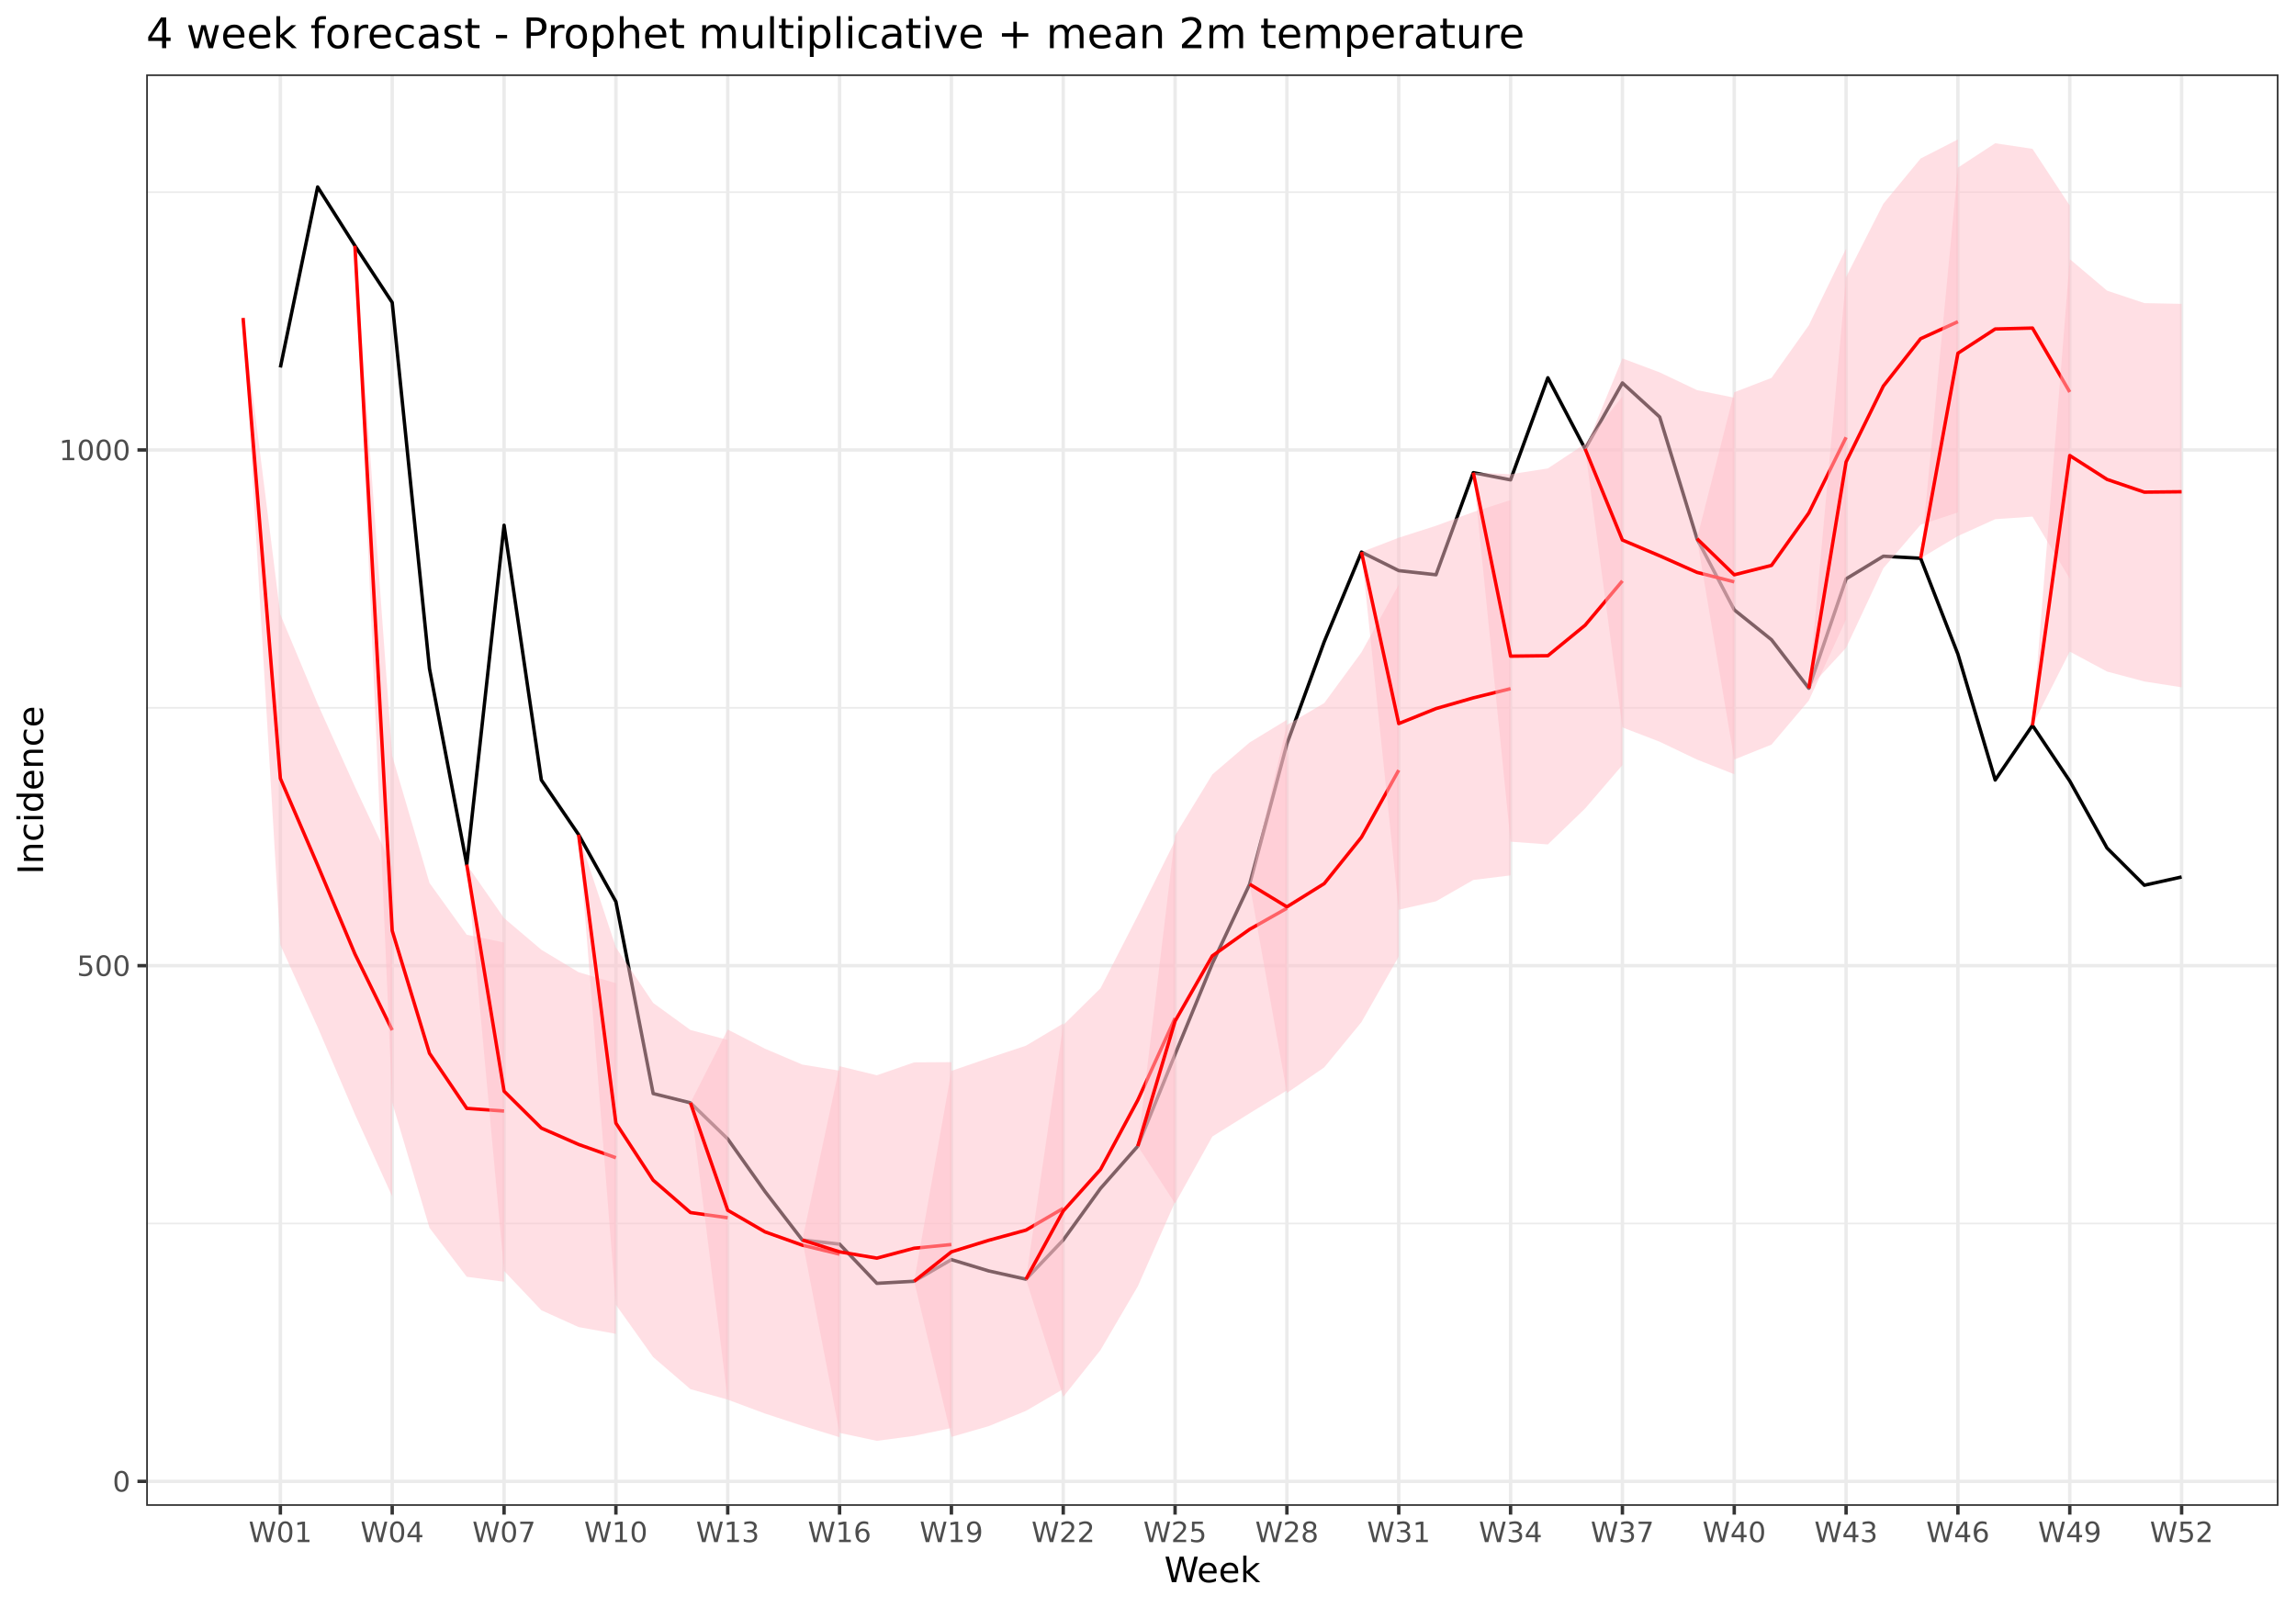
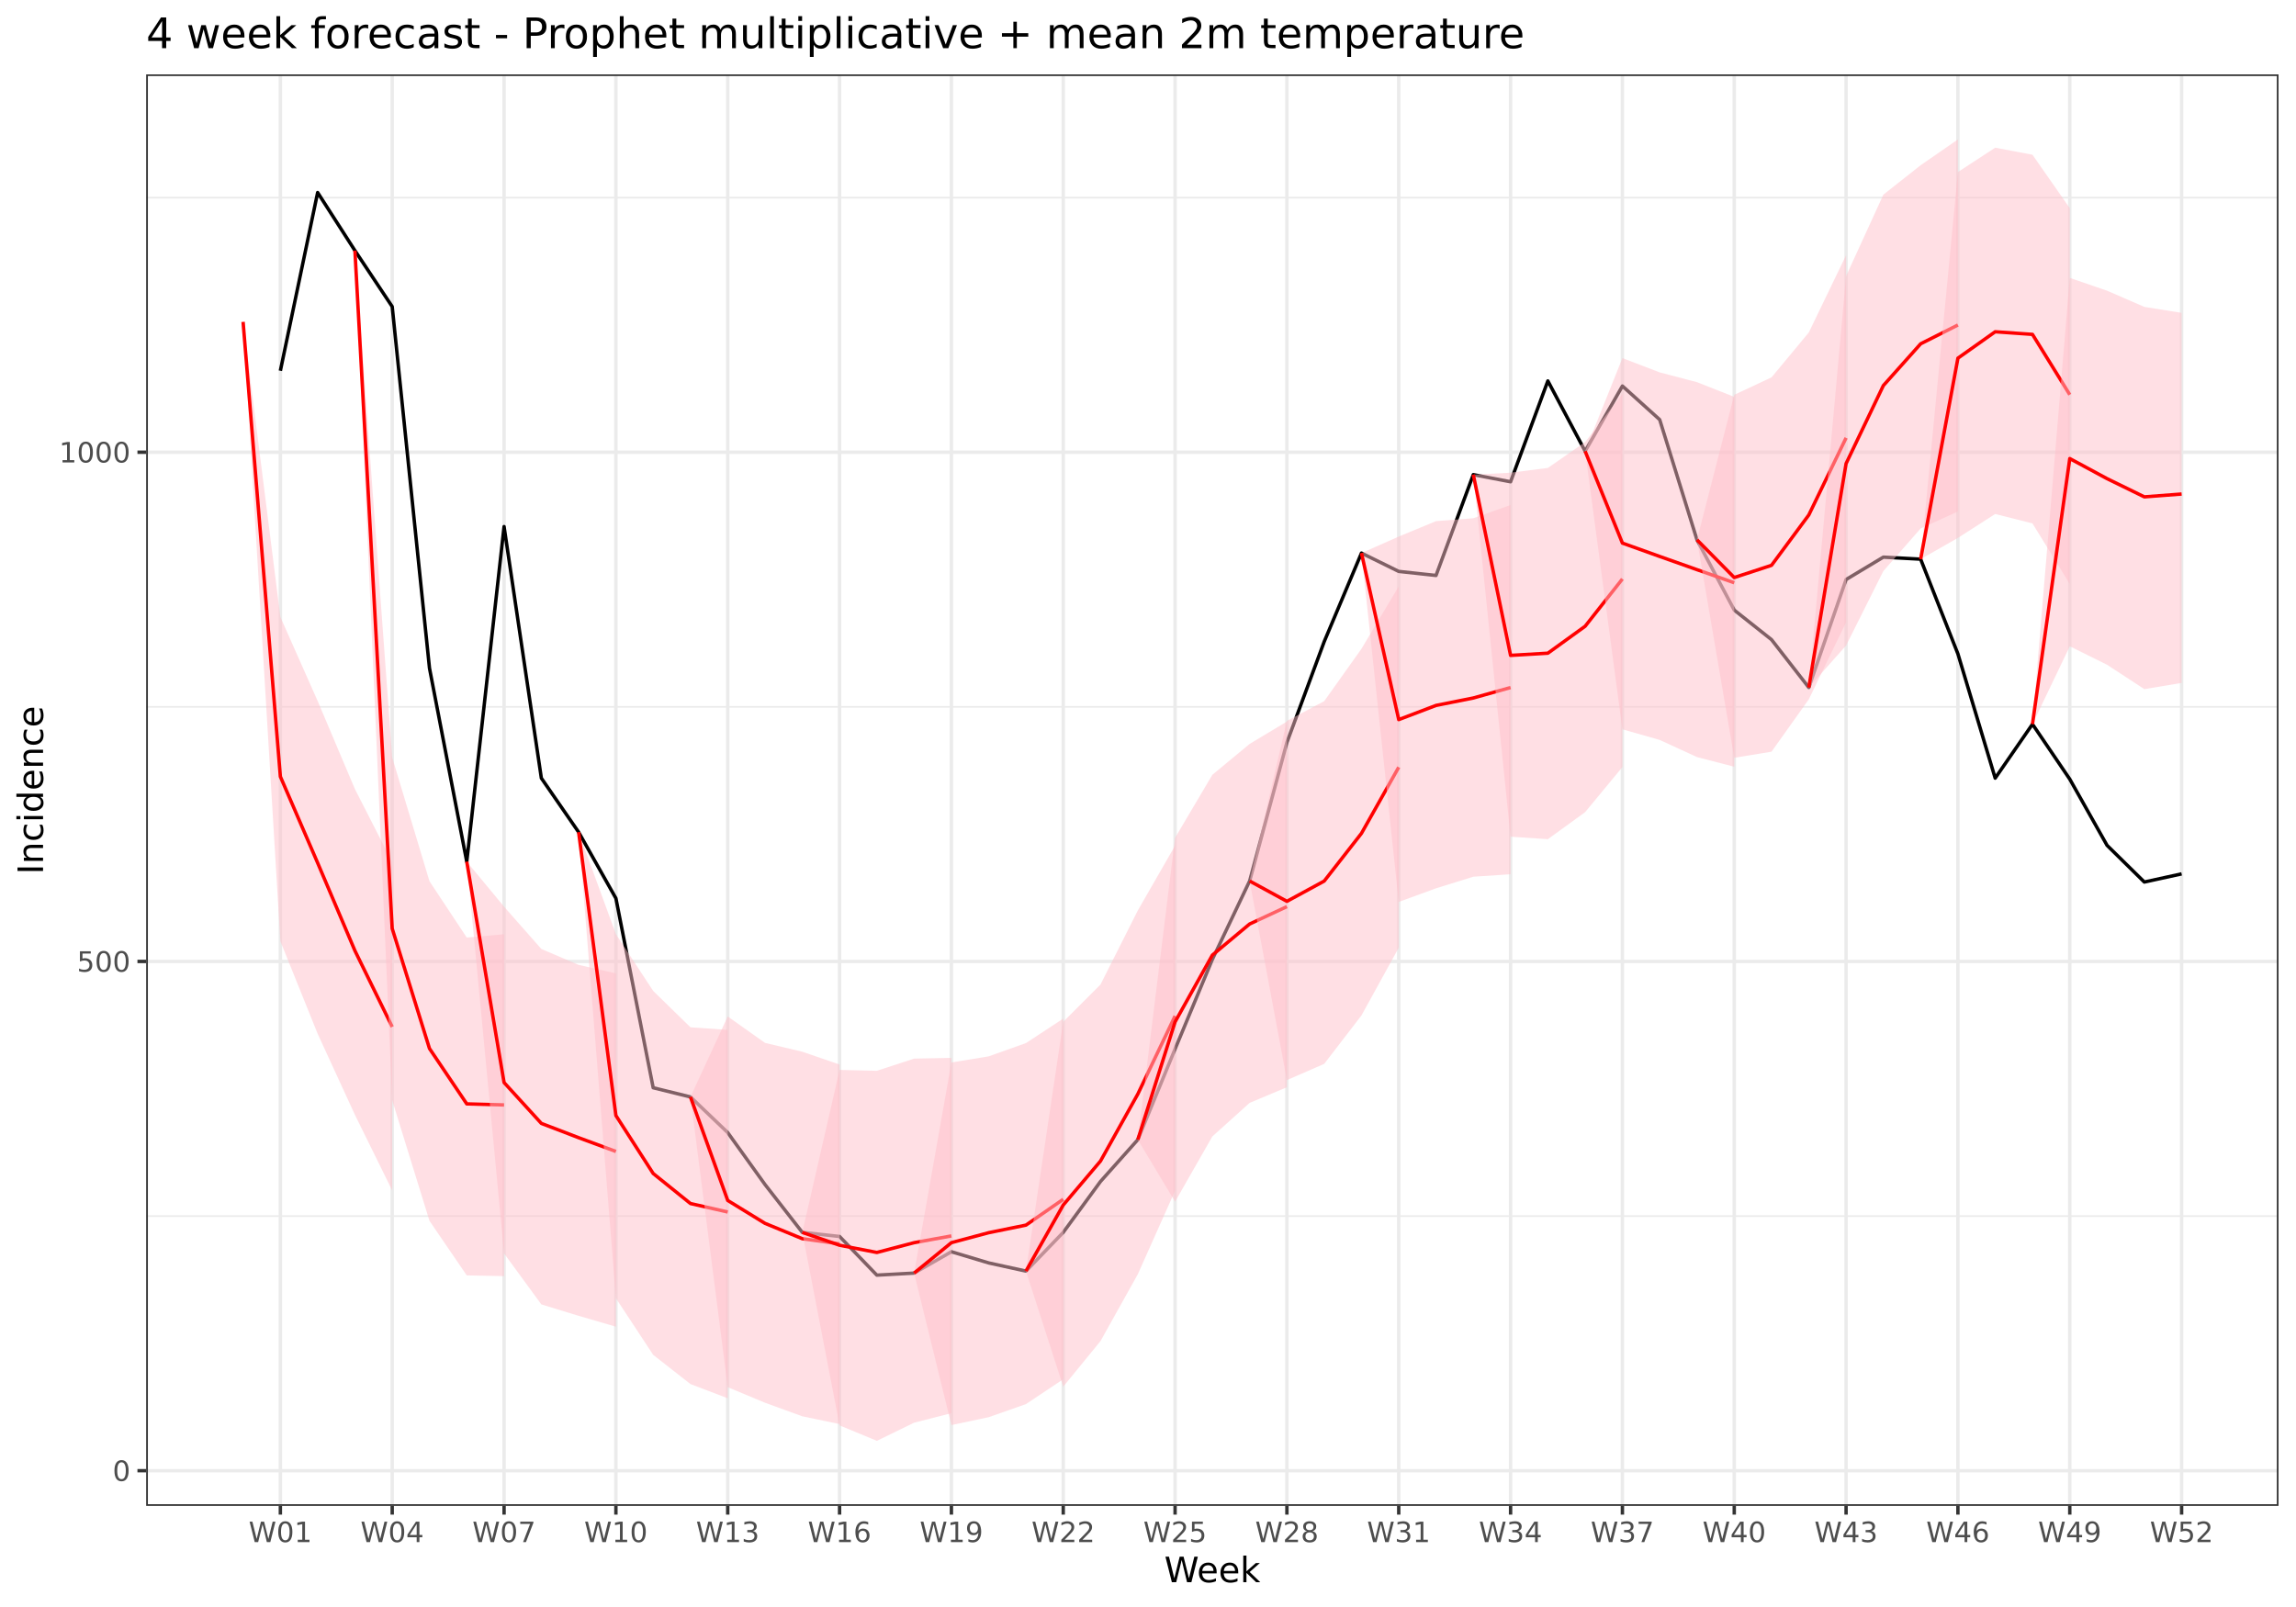
<svg xmlns="http://www.w3.org/2000/svg" class="svglite" width="720.00pt" height="504.00pt" viewBox="0 0 720.00 504.00">
  <defs>
    <style type="text/css">
    .svglite line, .svglite polyline, .svglite polygon, .svglite path, .svglite rect, .svglite circle {
      fill: none;
      stroke: #000000;
      stroke-linecap: round;
      stroke-linejoin: round;
      stroke-miterlimit: 10.00;
    }
    .svglite text {
      white-space: pre;
    }
  </style>
  </defs>
  <rect width="100%" height="100%" style="stroke: none; fill: #FFFFFF;" />
  <defs>
    <clipPath id="cpMC4wMHw3MjAuMDB8MC4wMHw1MDQuMDA=">
      <rect x="0.00" y="0.00" width="720.00" height="504.00" />
    </clipPath>
  </defs>
  <g clip-path="url(#cpMC4wMHw3MjAuMDB8MC4wMHw1MDQuMDA=)">
    <rect x="0.00" y="-0" width="720.00" height="504.00" style="stroke-width: 1.07; stroke: #FFFFFF; fill: #FFFFFF;" />
  </g>
  <defs>
    <clipPath id="cpNDUuODR8NzE0LjUyfDIzLjMyfDQ3Mi4yOQ==">
      <rect x="45.84" y="23.32" width="668.68" height="448.97" />
    </clipPath>
  </defs>
  <g clip-path="url(#cpNDUuODR8NzE0LjUyfDIzLjMyfDQ3Mi4yOQ==)">
    <rect x="45.84" y="23.32" width="668.68" height="448.97" style="stroke-width: 1.07; stroke: none; fill: #FFFFFF;" />
-     <polyline points="45.84,383.72 714.52,383.72 " style="stroke-width: 0.53; stroke: #EBEBEB; stroke-linecap: butt;" />
-     <polyline points="45.84,221.99 714.52,221.99 " style="stroke-width: 0.53; stroke: #EBEBEB; stroke-linecap: butt;" />
-     <polyline points="45.84,60.26 714.52,60.26 " style="stroke-width: 0.53; stroke: #EBEBEB; stroke-linecap: butt;" />
-     <polyline points="45.84,464.59 714.52,464.59 " style="stroke-width: 1.07; stroke: #EBEBEB; stroke-linecap: butt;" />
-     <polyline points="45.84,302.86 714.52,302.86 " style="stroke-width: 1.07; stroke: #EBEBEB; stroke-linecap: butt;" />
-     <polyline points="45.84,141.12 714.52,141.12 " style="stroke-width: 1.07; stroke: #EBEBEB; stroke-linecap: butt;" />
+     <polyline points="45.84,381.40 714.52,381.40 " style="stroke-width: 0.53; stroke: #EBEBEB; stroke-linecap: butt;" />
+     <polyline points="45.84,221.69 714.52,221.69 " style="stroke-width: 0.53; stroke: #EBEBEB; stroke-linecap: butt;" />
+     <polyline points="45.84,61.98 714.52,61.98 " style="stroke-width: 0.53; stroke: #EBEBEB; stroke-linecap: butt;" />
+     <polyline points="45.84,461.25 714.52,461.25 " style="stroke-width: 1.07; stroke: #EBEBEB; stroke-linecap: butt;" />
+     <polyline points="45.84,301.54 714.52,301.54 " style="stroke-width: 1.07; stroke: #EBEBEB; stroke-linecap: butt;" />
+     <polyline points="45.84,141.83 714.52,141.83 " style="stroke-width: 1.07; stroke: #EBEBEB; stroke-linecap: butt;" />
    <polyline points="87.92,472.29 87.92,23.32 " style="stroke-width: 1.07; stroke: #EBEBEB; stroke-linecap: butt;" />
    <polyline points="122.99,472.29 122.99,23.32 " style="stroke-width: 1.07; stroke: #EBEBEB; stroke-linecap: butt;" />
    <polyline points="158.07,472.29 158.07,23.32 " style="stroke-width: 1.07; stroke: #EBEBEB; stroke-linecap: butt;" />
    <polyline points="193.14,472.29 193.14,23.32 " style="stroke-width: 1.07; stroke: #EBEBEB; stroke-linecap: butt;" />
    <polyline points="228.21,472.29 228.21,23.32 " style="stroke-width: 1.07; stroke: #EBEBEB; stroke-linecap: butt;" />
    <polyline points="263.28,472.29 263.28,23.32 " style="stroke-width: 1.07; stroke: #EBEBEB; stroke-linecap: butt;" />
    <polyline points="298.35,472.29 298.35,23.32 " style="stroke-width: 1.07; stroke: #EBEBEB; stroke-linecap: butt;" />
    <polyline points="333.42,472.29 333.42,23.32 " style="stroke-width: 1.07; stroke: #EBEBEB; stroke-linecap: butt;" />
    <polyline points="368.49,472.29 368.49,23.32 " style="stroke-width: 1.07; stroke: #EBEBEB; stroke-linecap: butt;" />
    <polyline points="403.56,472.29 403.56,23.32 " style="stroke-width: 1.07; stroke: #EBEBEB; stroke-linecap: butt;" />
    <polyline points="438.63,472.29 438.63,23.32 " style="stroke-width: 1.07; stroke: #EBEBEB; stroke-linecap: butt;" />
    <polyline points="473.70,472.29 473.70,23.32 " style="stroke-width: 1.07; stroke: #EBEBEB; stroke-linecap: butt;" />
    <polyline points="508.77,472.29 508.77,23.32 " style="stroke-width: 1.07; stroke: #EBEBEB; stroke-linecap: butt;" />
    <polyline points="543.84,472.29 543.84,23.32 " style="stroke-width: 1.07; stroke: #EBEBEB; stroke-linecap: butt;" />
    <polyline points="578.91,472.29 578.91,23.32 " style="stroke-width: 1.07; stroke: #EBEBEB; stroke-linecap: butt;" />
    <polyline points="613.98,472.29 613.98,23.32 " style="stroke-width: 1.07; stroke: #EBEBEB; stroke-linecap: butt;" />
    <polyline points="649.06,472.29 649.06,23.32 " style="stroke-width: 1.07; stroke: #EBEBEB; stroke-linecap: butt;" />
    <polyline points="684.13,472.29 684.13,23.32 " style="stroke-width: 1.07; stroke: #EBEBEB; stroke-linecap: butt;" />
-     <polyline points="87.92,115.25 99.61,58.64 111.30,77.08 122.99,94.87 134.68,209.70 146.37,271.16 158.07,164.74 169.76,244.63 181.45,261.78 193.14,282.80 204.83,342.97 216.52,345.88 228.21,357.20 239.90,373.70 251.59,388.90 263.28,390.19 274.97,402.49 286.66,401.84 298.35,395.05 310.04,398.60 321.73,401.19 333.42,388.90 345.11,372.73 356.80,359.46 368.49,330.68 380.18,302.21 391.87,277.30 403.56,233.31 415.25,201.29 426.94,173.15 438.63,178.97 450.32,180.26 462.01,148.24 473.70,150.50 485.39,118.48 497.08,140.80 508.77,120.10 520.46,130.77 532.15,168.94 543.84,191.26 555.53,200.64 567.22,215.85 578.91,181.56 590.60,174.44 602.29,175.09 613.98,205.17 625.67,244.63 637.36,227.49 649.06,244.96 660.75,265.98 672.44,277.63 684.13,275.04 " style="stroke-width: 1.07; stroke-linecap: butt;" />
-     <polygon points="76.23,99.72 87.92,192.75 99.61,220.75 111.30,246.73 122.99,271.72 122.99,375.24 111.30,349.47 99.61,322.14 87.92,296.36 76.23,99.72 " style="stroke-width: 0.00; stroke: none; stroke-linecap: butt; fill: #FFC0CB; fill-opacity: 0.50;" />
-     <polyline points="76.23,99.72 87.92,192.75 99.61,220.75 111.30,246.73 122.99,271.72 " style="stroke-width: 1.07; stroke: none; stroke-linecap: butt;" />
-     <polyline points="122.99,375.24 111.30,349.47 99.61,322.14 87.92,296.36 76.23,99.72 " style="stroke-width: 1.07; stroke: none; stroke-linecap: butt;" />
-     <polyline points="76.23,99.72 87.92,244.15 99.61,271.33 111.30,299.19 122.99,323.09 " style="stroke-width: 1.07; stroke: #FF0000; stroke-linecap: butt;" />
-     <polygon points="111.30,77.08 122.99,237.02 134.68,276.91 146.37,293.16 158.07,295.61 158.07,402.00 146.37,400.44 134.68,385.09 122.99,345.81 111.30,77.08 " style="stroke-width: 0.00; stroke: none; stroke-linecap: butt; fill: #FFC0CB; fill-opacity: 0.50;" />
-     <polyline points="111.30,77.08 122.99,237.02 134.68,276.91 146.37,293.16 158.07,295.61 " style="stroke-width: 1.07; stroke: none; stroke-linecap: butt;" />
-     <polyline points="158.07,402.00 146.37,400.44 134.68,385.09 122.99,345.81 111.30,77.08 " style="stroke-width: 1.07; stroke: none; stroke-linecap: butt;" />
-     <polyline points="111.30,77.08 122.99,291.88 134.68,330.34 146.37,347.62 158.07,348.46 " style="stroke-width: 1.07; stroke: #FF0000; stroke-linecap: butt;" />
-     <polygon points="146.37,271.16 158.07,287.94 169.76,297.87 181.45,304.92 193.14,308.36 193.14,418.33 181.45,416.21 169.76,410.93 158.07,398.60 146.37,271.16 " style="stroke-width: 0.00; stroke: none; stroke-linecap: butt; fill: #FFC0CB; fill-opacity: 0.50;" />
-     <polyline points="146.37,271.16 158.07,287.94 169.76,297.87 181.45,304.92 193.14,308.36 " style="stroke-width: 1.07; stroke: none; stroke-linecap: butt;" />
-     <polyline points="193.14,418.33 181.45,416.21 169.76,410.93 158.07,398.60 146.37,271.16 " style="stroke-width: 1.07; stroke: none; stroke-linecap: butt;" />
-     <polyline points="146.37,271.16 158.07,342.23 169.76,353.80 181.45,358.93 193.14,363.10 " style="stroke-width: 1.07; stroke: #FF0000; stroke-linecap: butt;" />
-     <polygon points="181.45,261.78 193.14,297.14 204.83,314.55 216.52,323.04 228.21,326.16 228.21,438.97 216.52,435.68 204.83,425.62 193.14,409.22 181.45,261.78 " style="stroke-width: 0.00; stroke: none; stroke-linecap: butt; fill: #FFC0CB; fill-opacity: 0.50;" />
-     <polyline points="181.45,261.78 193.14,297.14 204.83,314.55 216.52,323.04 228.21,326.16 " style="stroke-width: 1.07; stroke: none; stroke-linecap: butt;" />
-     <polyline points="228.21,438.97 216.52,435.68 204.83,425.62 193.14,409.22 181.45,261.78 " style="stroke-width: 1.07; stroke: none; stroke-linecap: butt;" />
-     <polyline points="181.45,261.78 193.14,352.24 204.83,370.14 216.52,380.29 228.21,381.93 " style="stroke-width: 1.07; stroke: #FF0000; stroke-linecap: butt;" />
-     <polygon points="216.52,345.88 228.21,322.89 239.90,328.91 251.59,333.88 263.28,335.81 263.28,450.76 251.59,447.16 239.90,443.33 228.21,438.97 216.52,345.88 " style="stroke-width: 0.00; stroke: none; stroke-linecap: butt; fill: #FFC0CB; fill-opacity: 0.50;" />
-     <polyline points="216.52,345.88 228.21,322.89 239.90,328.91 251.59,333.88 263.28,335.81 " style="stroke-width: 1.07; stroke: none; stroke-linecap: butt;" />
-     <polyline points="263.28,450.76 251.59,447.16 239.90,443.33 228.21,438.97 216.52,345.88 " style="stroke-width: 1.07; stroke: none; stroke-linecap: butt;" />
-     <polyline points="216.52,345.88 228.21,379.57 239.90,386.35 251.59,390.52 263.28,393.34 " style="stroke-width: 1.07; stroke: #FF0000; stroke-linecap: butt;" />
-     <polygon points="251.59,388.90 263.28,334.40 274.97,337.23 286.66,333.19 298.35,333.12 298.35,447.87 286.66,450.33 274.97,451.89 263.28,449.39 251.59,388.90 " style="stroke-width: 0.00; stroke: none; stroke-linecap: butt; fill: #FFC0CB; fill-opacity: 0.50;" />
-     <polyline points="251.59,388.90 263.28,334.40 274.97,337.23 286.66,333.19 298.35,333.12 " style="stroke-width: 1.07; stroke: none; stroke-linecap: butt;" />
-     <polyline points="298.35,447.87 286.66,450.33 274.97,451.89 263.28,449.39 251.59,388.90 " style="stroke-width: 1.07; stroke: none; stroke-linecap: butt;" />
-     <polyline points="251.59,388.90 263.28,392.61 274.97,394.59 286.66,391.48 298.35,390.32 " style="stroke-width: 1.07; stroke: #FF0000; stroke-linecap: butt;" />
-     <polygon points="286.66,401.84 298.35,335.86 310.04,331.84 321.73,327.95 333.42,321.00 333.42,435.65 321.73,442.49 310.04,447.28 298.35,450.65 286.66,401.84 " style="stroke-width: 0.00; stroke: none; stroke-linecap: butt; fill: #FFC0CB; fill-opacity: 0.50;" />
-     <polyline points="286.66,401.84 298.35,335.86 310.04,331.84 321.73,327.95 333.42,321.00 " style="stroke-width: 1.07; stroke: none; stroke-linecap: butt;" />
-     <polyline points="333.42,435.65 321.73,442.49 310.04,447.28 298.35,450.65 286.66,401.84 " style="stroke-width: 1.07; stroke: none; stroke-linecap: butt;" />
-     <polyline points="286.66,401.84 298.35,392.61 310.04,389.00 321.73,385.80 333.42,378.97 " style="stroke-width: 1.07; stroke: #FF0000; stroke-linecap: butt;" />
-     <polygon points="321.73,401.19 333.42,321.48 345.11,309.95 356.80,287.16 368.49,263.67 368.49,376.95 356.80,403.43 345.11,423.41 333.42,438.10 321.73,401.19 " style="stroke-width: 0.00; stroke: none; stroke-linecap: butt; fill: #FFC0CB; fill-opacity: 0.50;" />
-     <polyline points="321.73,401.19 333.42,321.48 345.11,309.95 356.80,287.16 368.49,263.67 " style="stroke-width: 1.07; stroke: none; stroke-linecap: butt;" />
-     <polyline points="368.49,376.95 356.80,403.43 345.11,423.41 333.42,438.10 321.73,401.19 " style="stroke-width: 1.07; stroke: none; stroke-linecap: butt;" />
-     <polyline points="321.73,401.19 333.42,379.80 345.11,366.78 356.80,345.03 368.49,319.33 " style="stroke-width: 1.07; stroke: #FF0000; stroke-linecap: butt;" />
-     <polygon points="356.80,359.46 368.49,262.03 380.18,242.88 391.87,232.86 403.56,225.74 403.56,341.98 391.87,349.15 380.18,356.44 368.49,377.45 356.80,359.46 " style="stroke-width: 0.00; stroke: none; stroke-linecap: butt; fill: #FFC0CB; fill-opacity: 0.50;" />
-     <polyline points="356.80,359.46 368.49,262.03 380.18,242.88 391.87,232.86 403.56,225.74 " style="stroke-width: 1.07; stroke: none; stroke-linecap: butt;" />
-     <polyline points="403.56,341.98 391.87,349.15 380.18,356.44 368.49,377.45 356.80,359.46 " style="stroke-width: 1.07; stroke: none; stroke-linecap: butt;" />
-     <polyline points="356.80,359.46 368.49,320.25 380.18,299.78 391.87,291.46 403.56,284.85 " style="stroke-width: 1.07; stroke: #FF0000; stroke-linecap: butt;" />
-     <polygon points="391.87,277.30 403.56,227.39 415.25,220.52 426.94,204.58 438.63,183.33 438.63,300.01 426.94,320.56 415.25,334.77 403.56,342.79 391.87,277.30 " style="stroke-width: 0.00; stroke: none; stroke-linecap: butt; fill: #FFC0CB; fill-opacity: 0.50;" />
-     <polyline points="391.87,277.30 403.56,227.39 415.25,220.52 426.94,204.58 438.63,183.33 " style="stroke-width: 1.07; stroke: none; stroke-linecap: butt;" />
-     <polyline points="438.63,300.01 426.94,320.56 415.25,334.77 403.56,342.79 391.87,277.30 " style="stroke-width: 1.07; stroke: none; stroke-linecap: butt;" />
-     <polyline points="391.87,277.30 403.56,284.41 415.25,277.13 426.94,262.58 438.63,241.54 " style="stroke-width: 1.07; stroke: #FF0000; stroke-linecap: butt;" />
-     <polygon points="426.94,173.15 438.63,168.64 450.32,164.89 462.01,160.59 473.70,156.82 473.70,274.54 462.01,275.98 450.32,282.67 438.63,285.31 426.94,173.15 " style="stroke-width: 0.00; stroke: none; stroke-linecap: butt; fill: #FFC0CB; fill-opacity: 0.50;" />
-     <polyline points="426.94,173.15 438.63,168.64 450.32,164.89 462.01,160.59 473.70,156.82 " style="stroke-width: 1.07; stroke: none; stroke-linecap: butt;" />
-     <polyline points="473.70,274.54 462.01,275.98 450.32,282.67 438.63,285.31 426.94,173.15 " style="stroke-width: 1.07; stroke: none; stroke-linecap: butt;" />
-     <polyline points="426.94,173.15 438.63,226.94 450.32,222.23 462.01,218.87 473.70,215.99 " style="stroke-width: 1.07; stroke: #FF0000; stroke-linecap: butt;" />
-     <polygon points="462.01,148.24 473.70,148.74 485.39,146.91 497.08,139.16 508.77,124.33 508.77,239.95 497.08,253.56 485.39,264.84 473.70,263.97 462.01,148.24 " style="stroke-width: 0.00; stroke: none; stroke-linecap: butt; fill: #FFC0CB; fill-opacity: 0.50;" />
-     <polyline points="462.01,148.24 473.70,148.74 485.39,146.91 497.08,139.16 508.77,124.33 " style="stroke-width: 1.07; stroke: none; stroke-linecap: butt;" />
-     <polyline points="508.77,239.95 497.08,253.56 485.39,264.84 473.70,263.97 462.01,148.24 " style="stroke-width: 1.07; stroke: none; stroke-linecap: butt;" />
-     <polyline points="462.01,148.24 473.70,205.79 485.39,205.65 497.08,196.08 508.77,182.18 " style="stroke-width: 1.07; stroke: #FF0000; stroke-linecap: butt;" />
-     <polygon points="497.08,140.80 508.77,112.40 520.46,116.79 532.15,122.35 543.84,124.73 543.84,242.82 532.15,238.22 520.46,232.63 508.77,228.13 497.08,140.80 " style="stroke-width: 0.00; stroke: none; stroke-linecap: butt; fill: #FFC0CB; fill-opacity: 0.50;" />
-     <polyline points="497.08,140.80 508.77,112.40 520.46,116.79 532.15,122.35 543.84,124.73 " style="stroke-width: 1.07; stroke: none; stroke-linecap: butt;" />
-     <polyline points="543.84,242.82 532.15,238.22 520.46,232.63 508.77,228.13 497.08,140.80 " style="stroke-width: 1.07; stroke: none; stroke-linecap: butt;" />
-     <polyline points="497.08,140.80 508.77,169.37 520.46,174.32 532.15,179.51 543.84,182.49 " style="stroke-width: 1.07; stroke: #FF0000; stroke-linecap: butt;" />
-     <polygon points="532.15,168.94 543.84,123.02 555.53,118.52 567.22,102.03 578.91,77.97 578.91,194.28 567.22,219.72 555.53,233.52 543.84,238.22 532.15,168.94 " style="stroke-width: 0.00; stroke: none; stroke-linecap: butt; fill: #FFC0CB; fill-opacity: 0.50;" />
-     <polyline points="532.15,168.94 543.84,123.02 555.53,118.52 567.22,102.03 578.91,77.97 " style="stroke-width: 1.07; stroke: none; stroke-linecap: butt;" />
-     <polyline points="578.91,194.28 567.22,219.72 555.53,233.52 543.84,238.22 532.15,168.94 " style="stroke-width: 1.07; stroke: none; stroke-linecap: butt;" />
-     <polyline points="532.15,168.94 543.84,180.27 555.53,177.32 567.22,160.88 578.91,137.15 " style="stroke-width: 1.07; stroke: #FF0000; stroke-linecap: butt;" />
-     <polygon points="567.22,215.85 578.91,86.87 590.60,63.88 602.29,49.71 613.98,43.73 613.98,160.72 602.29,164.56 590.60,178.21 578.91,203.19 567.22,215.85 " style="stroke-width: 0.00; stroke: none; stroke-linecap: butt; fill: #FFC0CB; fill-opacity: 0.50;" />
-     <polyline points="567.22,215.85 578.91,86.87 590.60,63.88 602.29,49.71 613.98,43.73 " style="stroke-width: 1.07; stroke: none; stroke-linecap: butt;" />
-     <polyline points="613.98,160.72 602.29,164.56 590.60,178.21 578.91,203.19 567.22,215.85 " style="stroke-width: 1.07; stroke: none; stroke-linecap: butt;" />
-     <polyline points="567.22,215.85 578.91,144.88 590.60,121.08 602.29,106.22 613.98,100.89 " style="stroke-width: 1.07; stroke: #FF0000; stroke-linecap: butt;" />
-     <polygon points="602.29,175.09 613.98,52.57 625.67,44.93 637.36,46.68 649.06,64.47 649.06,181.53 637.36,162.02 625.67,162.83 613.98,168.11 602.29,175.09 " style="stroke-width: 0.00; stroke: none; stroke-linecap: butt; fill: #FFC0CB; fill-opacity: 0.50;" />
-     <polyline points="602.29,175.09 613.98,52.57 625.67,44.93 637.36,46.68 649.06,64.47 " style="stroke-width: 1.07; stroke: none; stroke-linecap: butt;" />
-     <polyline points="649.06,181.53 637.36,162.02 625.67,162.83 613.98,168.11 602.29,175.09 " style="stroke-width: 1.07; stroke: none; stroke-linecap: butt;" />
-     <polyline points="602.29,175.09 613.98,110.79 625.67,103.18 637.36,102.89 649.06,122.96 " style="stroke-width: 1.07; stroke: #FF0000; stroke-linecap: butt;" />
-     <polygon points="637.36,227.49 649.06,81.26 660.75,91.15 672.44,95.06 684.13,95.30 684.13,215.56 672.44,213.73 660.75,210.62 649.06,204.36 637.36,227.49 " style="stroke-width: 0.00; stroke: none; stroke-linecap: butt; fill: #FFC0CB; fill-opacity: 0.50;" />
-     <polyline points="637.36,227.49 649.06,81.26 660.75,91.15 672.44,95.06 684.13,95.30 " style="stroke-width: 1.07; stroke: none; stroke-linecap: butt;" />
-     <polyline points="684.13,215.56 672.44,213.73 660.75,210.62 649.06,204.36 637.36,227.49 " style="stroke-width: 1.07; stroke: none; stroke-linecap: butt;" />
-     <polyline points="637.36,227.49 649.06,142.87 660.75,150.36 672.44,154.35 684.13,154.23 " style="stroke-width: 1.07; stroke: #FF0000; stroke-linecap: butt;" />
+     <polyline points="87.92,116.28 99.61,60.38 111.30,78.59 122.99,96.16 134.68,209.55 146.37,270.24 158.07,165.15 169.76,244.05 181.45,260.98 193.14,281.74 204.83,341.15 216.52,344.03 228.21,355.21 239.90,371.50 251.59,386.51 263.28,387.79 274.97,399.92 286.66,399.28 298.35,392.58 310.04,396.09 321.73,398.65 333.42,386.51 345.11,370.54 356.80,357.44 368.49,329.01 380.18,300.90 391.87,276.31 403.56,232.87 415.25,201.25 426.94,173.46 438.63,179.21 450.32,180.48 462.01,148.86 473.70,151.10 485.39,119.47 497.08,141.51 508.77,121.07 520.46,131.61 532.15,169.30 543.84,191.34 555.53,200.61 567.22,215.62 578.91,181.76 590.60,174.73 602.29,175.37 613.98,205.08 625.67,244.05 637.36,227.12 649.06,244.37 660.75,265.13 672.44,276.63 684.13,274.07 " style="stroke-width: 1.07; stroke-linecap: butt;" />
+     <polygon points="76.23,100.95 87.92,193.50 99.61,219.85 111.30,247.48 122.99,270.38 122.99,373.36 111.30,349.64 99.61,324.21 87.92,295.18 76.23,100.95 " style="stroke-width: 0.00; stroke: none; stroke-linecap: butt; fill: #FFC0CB; fill-opacity: 0.50;" />
+     <polyline points="76.23,100.95 87.92,193.50 99.61,219.85 111.30,247.48 122.99,270.38 " style="stroke-width: 1.07; stroke: none; stroke-linecap: butt;" />
+     <polyline points="122.99,373.36 111.30,349.64 99.61,324.21 87.92,295.18 76.23,100.95 " style="stroke-width: 1.07; stroke: none; stroke-linecap: butt;" />
+     <polyline points="76.23,100.95 87.92,243.56 99.61,270.63 111.30,298.17 122.99,322.05 " style="stroke-width: 1.07; stroke: #FF0000; stroke-linecap: butt;" />
+     <polygon points="111.30,78.59 122.99,237.55 134.68,276.38 146.37,294.04 158.07,293.00 158.07,400.23 146.37,400.00 134.68,382.89 122.99,345.08 111.30,78.59 " style="stroke-width: 0.00; stroke: none; stroke-linecap: butt; fill: #FFC0CB; fill-opacity: 0.50;" />
+     <polyline points="111.30,78.59 122.99,237.55 134.68,276.38 146.37,294.04 158.07,293.00 " style="stroke-width: 1.07; stroke: none; stroke-linecap: butt;" />
+     <polyline points="158.07,400.23 146.37,400.00 134.68,382.89 122.99,345.08 111.30,78.59 " style="stroke-width: 1.07; stroke: none; stroke-linecap: butt;" />
+     <polyline points="111.30,78.59 122.99,291.22 134.68,328.85 146.37,346.21 158.07,346.54 " style="stroke-width: 1.07; stroke: #FF0000; stroke-linecap: butt;" />
+     <polygon points="146.37,270.24 158.07,284.36 169.76,297.63 181.45,302.61 193.14,305.28 193.14,416.09 181.45,412.68 169.76,409.10 158.07,393.12 146.37,270.24 " style="stroke-width: 0.00; stroke: none; stroke-linecap: butt; fill: #FFC0CB; fill-opacity: 0.50;" />
+     <polyline points="146.37,270.24 158.07,284.36 169.76,297.63 181.45,302.61 193.14,305.28 " style="stroke-width: 1.07; stroke: none; stroke-linecap: butt;" />
+     <polyline points="193.14,416.09 181.45,412.68 169.76,409.10 158.07,393.12 146.37,270.24 " style="stroke-width: 1.07; stroke: none; stroke-linecap: butt;" />
+     <polyline points="146.37,270.24 158.07,339.52 169.76,352.33 181.45,356.81 193.14,361.13 " style="stroke-width: 1.07; stroke: #FF0000; stroke-linecap: butt;" />
+     <polygon points="181.45,260.98 193.14,292.97 204.83,310.78 216.52,322.19 228.21,323.00 228.21,438.54 216.52,434.08 204.83,424.92 193.14,407.16 181.45,260.98 " style="stroke-width: 0.00; stroke: none; stroke-linecap: butt; fill: #FFC0CB; fill-opacity: 0.50;" />
+     <polyline points="181.45,260.98 193.14,292.97 204.83,310.78 216.52,322.19 228.21,323.00 " style="stroke-width: 1.07; stroke: none; stroke-linecap: butt;" />
+     <polyline points="228.21,438.54 216.52,434.08 204.83,424.92 193.14,407.16 181.45,260.98 " style="stroke-width: 1.07; stroke: none; stroke-linecap: butt;" />
+     <polyline points="181.45,260.98 193.14,349.86 204.83,368.04 216.52,377.46 228.21,380.12 " style="stroke-width: 1.07; stroke: #FF0000; stroke-linecap: butt;" />
+     <polygon points="216.52,344.03 228.21,318.79 239.90,327.08 251.59,329.85 263.28,333.87 263.28,446.63 251.59,444.19 239.90,439.94 228.21,435.06 216.52,344.03 " style="stroke-width: 0.00; stroke: none; stroke-linecap: butt; fill: #FFC0CB; fill-opacity: 0.50;" />
+     <polyline points="216.52,344.03 228.21,318.79 239.90,327.08 251.59,329.85 263.28,333.87 " style="stroke-width: 1.07; stroke: none; stroke-linecap: butt;" />
+     <polyline points="263.28,446.63 251.59,444.19 239.90,439.94 228.21,435.06 216.52,344.03 " style="stroke-width: 1.07; stroke: none; stroke-linecap: butt;" />
+     <polyline points="216.52,344.03 228.21,376.50 239.90,383.68 251.59,388.49 263.28,390.12 " style="stroke-width: 1.07; stroke: #FF0000; stroke-linecap: butt;" />
+     <polygon points="251.59,386.51 263.28,335.56 274.97,335.83 286.66,332.01 298.35,331.78 298.35,443.21 286.66,446.19 274.97,451.89 263.28,447.04 251.59,386.51 " style="stroke-width: 0.00; stroke: none; stroke-linecap: butt; fill: #FFC0CB; fill-opacity: 0.50;" />
+     <polyline points="251.59,386.51 263.28,335.56 274.97,335.83 286.66,332.01 298.35,331.78 " style="stroke-width: 1.07; stroke: none; stroke-linecap: butt;" />
+     <polyline points="298.35,443.21 286.66,446.19 274.97,451.89 263.28,447.04 251.59,386.51 " style="stroke-width: 1.07; stroke: none; stroke-linecap: butt;" />
+     <polyline points="251.59,386.51 263.28,390.54 274.97,392.81 286.66,389.74 298.35,387.62 " style="stroke-width: 1.07; stroke: #FF0000; stroke-linecap: butt;" />
+     <polygon points="286.66,399.28 298.35,333.22 310.04,331.30 321.73,327.14 333.42,319.46 333.42,432.56 321.73,440.36 310.04,444.47 298.35,446.94 286.66,399.28 " style="stroke-width: 0.00; stroke: none; stroke-linecap: butt; fill: #FFC0CB; fill-opacity: 0.50;" />
+     <polyline points="286.66,399.28 298.35,333.22 310.04,331.30 321.73,327.14 333.42,319.46 " style="stroke-width: 1.07; stroke: none; stroke-linecap: butt;" />
+     <polyline points="333.42,432.56 321.73,440.36 310.04,444.47 298.35,446.94 286.66,399.28 " style="stroke-width: 1.07; stroke: none; stroke-linecap: butt;" />
+     <polyline points="286.66,399.28 298.35,389.73 310.04,386.61 321.73,384.23 333.42,376.13 " style="stroke-width: 1.07; stroke: #FF0000; stroke-linecap: butt;" />
+     <polygon points="321.73,398.65 333.42,320.46 345.11,308.77 356.80,285.56 368.49,265.22 368.49,373.46 356.80,399.64 345.11,420.59 333.42,434.90 321.73,398.65 " style="stroke-width: 0.00; stroke: none; stroke-linecap: butt; fill: #FFC0CB; fill-opacity: 0.50;" />
+     <polyline points="321.73,398.65 333.42,320.46 345.11,308.77 356.80,285.56 368.49,265.22 " style="stroke-width: 1.07; stroke: none; stroke-linecap: butt;" />
+     <polyline points="368.49,373.46 356.80,399.64 345.11,420.59 333.42,434.90 321.73,398.65 " style="stroke-width: 1.07; stroke: none; stroke-linecap: butt;" />
+     <polyline points="321.73,398.65 333.42,377.93 345.11,364.13 356.80,343.14 368.49,318.64 " style="stroke-width: 1.07; stroke: #FF0000; stroke-linecap: butt;" />
+     <polygon points="356.80,357.44 368.49,262.77 380.18,243.00 391.87,233.32 403.56,226.29 403.56,340.98 391.87,345.89 380.18,356.42 368.49,376.89 356.80,357.44 " style="stroke-width: 0.00; stroke: none; stroke-linecap: butt; fill: #FFC0CB; fill-opacity: 0.50;" />
+     <polyline points="356.80,357.44 368.49,262.77 380.18,243.00 391.87,233.32 403.56,226.29 " style="stroke-width: 1.07; stroke: none; stroke-linecap: butt;" />
+     <polyline points="403.56,340.98 391.87,345.89 380.18,356.42 368.49,376.89 356.80,357.44 " style="stroke-width: 1.07; stroke: none; stroke-linecap: butt;" />
+     <polyline points="356.80,357.44 368.49,320.49 380.18,299.55 391.87,289.79 403.56,284.34 " style="stroke-width: 1.07; stroke: #FF0000; stroke-linecap: butt;" />
+     <polygon points="391.87,276.31 403.56,226.10 415.25,219.91 426.94,203.48 438.63,183.89 438.63,297.23 426.94,318.47 415.25,333.66 403.56,338.75 391.87,276.31 " style="stroke-width: 0.00; stroke: none; stroke-linecap: butt; fill: #FFC0CB; fill-opacity: 0.50;" />
+     <polyline points="391.87,276.31 403.56,226.10 415.25,219.91 426.94,203.48 438.63,183.89 " style="stroke-width: 1.07; stroke: none; stroke-linecap: butt;" />
+     <polyline points="438.63,297.23 426.94,318.47 415.25,333.66 403.56,338.75 391.87,276.31 " style="stroke-width: 1.07; stroke: none; stroke-linecap: butt;" />
+     <polyline points="391.87,276.31 403.56,282.68 415.25,276.33 426.94,261.36 438.63,240.62 " style="stroke-width: 1.07; stroke: #FF0000; stroke-linecap: butt;" />
+     <polygon points="426.94,173.46 438.63,168.28 450.32,163.44 462.01,162.54 473.70,158.37 473.70,274.19 462.01,274.96 450.32,278.60 438.63,282.87 426.94,173.46 " style="stroke-width: 0.00; stroke: none; stroke-linecap: butt; fill: #FFC0CB; fill-opacity: 0.50;" />
+     <polyline points="426.94,173.46 438.63,168.28 450.32,163.44 462.01,162.54 473.70,158.37 " style="stroke-width: 1.07; stroke: none; stroke-linecap: butt;" />
+     <polyline points="473.70,274.19 462.01,274.96 450.32,278.60 438.63,282.87 426.94,173.46 " style="stroke-width: 1.07; stroke: none; stroke-linecap: butt;" />
+     <polyline points="426.94,173.46 438.63,225.69 450.32,221.24 462.01,218.91 473.70,215.63 " style="stroke-width: 1.07; stroke: #FF0000; stroke-linecap: butt;" />
+     <polygon points="462.01,148.86 473.70,148.25 485.39,146.76 497.08,138.65 508.77,123.55 508.77,240.57 497.08,254.71 485.39,263.19 473.70,262.41 462.01,148.86 " style="stroke-width: 0.00; stroke: none; stroke-linecap: butt; fill: #FFC0CB; fill-opacity: 0.50;" />
+     <polyline points="462.01,148.86 473.70,148.25 485.39,146.76 497.08,138.65 508.77,123.55 " style="stroke-width: 1.07; stroke: none; stroke-linecap: butt;" />
+     <polyline points="508.77,240.57 497.08,254.71 485.39,263.19 473.70,262.41 462.01,148.86 " style="stroke-width: 1.07; stroke: none; stroke-linecap: butt;" />
+     <polyline points="462.01,148.86 473.70,205.55 485.39,204.86 497.08,196.41 508.77,181.58 " style="stroke-width: 1.07; stroke: #FF0000; stroke-linecap: butt;" />
+     <polygon points="497.08,141.51 508.77,112.31 520.46,116.79 532.15,119.86 543.84,124.47 543.84,240.47 532.15,237.44 520.46,232.06 508.77,228.73 497.08,141.51 " style="stroke-width: 0.00; stroke: none; stroke-linecap: butt; fill: #FFC0CB; fill-opacity: 0.50;" />
+     <polyline points="497.08,141.51 508.77,112.31 520.46,116.79 532.15,119.86 543.84,124.47 " style="stroke-width: 1.07; stroke: none; stroke-linecap: butt;" />
+     <polyline points="543.84,240.47 532.15,237.44 520.46,232.06 508.77,228.73 497.08,141.51 " style="stroke-width: 1.07; stroke: none; stroke-linecap: butt;" />
+     <polyline points="497.08,141.51 508.77,170.33 520.46,174.52 532.15,178.66 543.84,182.77 " style="stroke-width: 1.07; stroke: #FF0000; stroke-linecap: butt;" />
+     <polygon points="532.15,169.30 543.84,123.83 555.53,118.35 567.22,104.28 578.91,80.04 578.91,195.19 567.22,219.33 555.53,235.75 543.84,237.66 532.15,169.30 " style="stroke-width: 0.00; stroke: none; stroke-linecap: butt; fill: #FFC0CB; fill-opacity: 0.50;" />
+     <polyline points="532.15,169.30 543.84,123.83 555.53,118.35 567.22,104.28 578.91,80.04 " style="stroke-width: 1.07; stroke: none; stroke-linecap: butt;" />
+     <polyline points="578.91,195.19 567.22,219.33 555.53,235.75 543.84,237.66 532.15,169.30 " style="stroke-width: 1.07; stroke: none; stroke-linecap: butt;" />
+     <polyline points="532.15,169.30 543.84,181.13 555.53,177.30 567.22,161.51 578.91,137.33 " style="stroke-width: 1.07; stroke: #FF0000; stroke-linecap: butt;" />
+     <polygon points="567.22,215.62 578.91,86.60 590.60,61.05 602.29,51.82 613.98,43.73 613.98,160.43 602.29,165.74 590.60,179.10 578.91,202.45 567.22,215.62 " style="stroke-width: 0.00; stroke: none; stroke-linecap: butt; fill: #FFC0CB; fill-opacity: 0.50;" />
+     <polyline points="567.22,215.62 578.91,86.60 590.60,61.05 602.29,51.82 613.98,43.73 " style="stroke-width: 1.07; stroke: none; stroke-linecap: butt;" />
+     <polyline points="613.98,160.43 602.29,165.74 590.60,179.10 578.91,202.45 567.22,215.62 " style="stroke-width: 1.07; stroke: none; stroke-linecap: butt;" />
+     <polyline points="567.22,215.62 578.91,145.39 590.60,120.92 602.29,107.83 613.98,101.93 " style="stroke-width: 1.07; stroke: #FF0000; stroke-linecap: butt;" />
+     <polygon points="602.29,175.37 613.98,53.96 625.67,46.32 637.36,48.53 649.06,65.29 649.06,183.16 637.36,164.16 625.67,161.20 613.98,168.70 602.29,175.37 " style="stroke-width: 0.00; stroke: none; stroke-linecap: butt; fill: #FFC0CB; fill-opacity: 0.50;" />
+     <polyline points="602.29,175.37 613.98,53.96 625.67,46.32 637.36,48.53 649.06,65.29 " style="stroke-width: 1.07; stroke: none; stroke-linecap: butt;" />
+     <polyline points="649.06,183.16 637.36,164.16 625.67,161.20 613.98,168.70 602.29,175.37 " style="stroke-width: 1.07; stroke: none; stroke-linecap: butt;" />
+     <polyline points="602.29,175.37 613.98,112.33 625.67,104.05 637.36,104.87 649.06,123.79 " style="stroke-width: 1.07; stroke: #FF0000; stroke-linecap: butt;" />
+     <polygon points="637.36,227.12 649.06,87.16 660.75,91.17 672.44,96.25 684.13,98.12 684.13,214.18 672.44,216.13 660.75,208.49 649.06,202.70 637.36,227.12 " style="stroke-width: 0.00; stroke: none; stroke-linecap: butt; fill: #FFC0CB; fill-opacity: 0.50;" />
+     <polyline points="637.36,227.12 649.06,87.16 660.75,91.17 672.44,96.25 684.13,98.12 " style="stroke-width: 1.07; stroke: none; stroke-linecap: butt;" />
+     <polyline points="684.13,214.18 672.44,216.13 660.75,208.49 649.06,202.70 637.36,227.12 " style="stroke-width: 1.07; stroke: none; stroke-linecap: butt;" />
+     <polyline points="637.36,227.12 649.06,143.82 660.75,150.12 672.44,155.83 684.13,154.94 " style="stroke-width: 1.07; stroke: #FF0000; stroke-linecap: butt;" />
    <rect x="45.84" y="23.32" width="668.68" height="448.97" style="stroke-width: 1.07; stroke: #333333;" />
  </g>
  <g clip-path="url(#cpMC4wMHw3MjAuMDB8MC4wMHw1MDQuMDA=)">
-     <text x="40.91" y="467.80" text-anchor="end" style="font-size: 8.80px;fill: #4D4D4D; font-family: &quot;DejaVu Sans&quot;;" textLength="5.59px" lengthAdjust="spacingAndGlyphs">0</text>
-     <text x="40.91" y="306.07" text-anchor="end" style="font-size: 8.80px;fill: #4D4D4D; font-family: &quot;DejaVu Sans&quot;;" textLength="16.78px" lengthAdjust="spacingAndGlyphs">500</text>
-     <text x="40.91" y="144.33" text-anchor="end" style="font-size: 8.80px;fill: #4D4D4D; font-family: &quot;DejaVu Sans&quot;;" textLength="22.38px" lengthAdjust="spacingAndGlyphs">1000</text>
-     <polyline points="43.10,464.59 45.84,464.59 " style="stroke-width: 1.07; stroke: #333333; stroke-linecap: butt;" />
-     <polyline points="43.10,302.86 45.84,302.86 " style="stroke-width: 1.07; stroke: #333333; stroke-linecap: butt;" />
-     <polyline points="43.10,141.12 45.84,141.12 " style="stroke-width: 1.07; stroke: #333333; stroke-linecap: butt;" />
+     <text x="40.91" y="464.46" text-anchor="end" style="font-size: 8.80px;fill: #4D4D4D; font-family: &quot;DejaVu Sans&quot;;" textLength="5.59px" lengthAdjust="spacingAndGlyphs">0</text>
+     <text x="40.91" y="304.75" text-anchor="end" style="font-size: 8.80px;fill: #4D4D4D; font-family: &quot;DejaVu Sans&quot;;" textLength="16.78px" lengthAdjust="spacingAndGlyphs">500</text>
+     <text x="40.91" y="145.04" text-anchor="end" style="font-size: 8.80px;fill: #4D4D4D; font-family: &quot;DejaVu Sans&quot;;" textLength="22.38px" lengthAdjust="spacingAndGlyphs">1000</text>
+     <polyline points="43.10,461.25 45.84,461.25 " style="stroke-width: 1.07; stroke: #333333; stroke-linecap: butt;" />
+     <polyline points="43.10,301.54 45.84,301.54 " style="stroke-width: 1.07; stroke: #333333; stroke-linecap: butt;" />
+     <polyline points="43.10,141.83 45.84,141.83 " style="stroke-width: 1.07; stroke: #333333; stroke-linecap: butt;" />
    <polyline points="87.92,475.03 87.92,472.29 " style="stroke-width: 1.07; stroke: #333333; stroke-linecap: butt;" />
    <polyline points="122.99,475.03 122.99,472.29 " style="stroke-width: 1.07; stroke: #333333; stroke-linecap: butt;" />
    <polyline points="158.07,475.03 158.07,472.29 " style="stroke-width: 1.07; stroke: #333333; stroke-linecap: butt;" />
    <polyline points="193.14,475.03 193.14,472.29 " style="stroke-width: 1.07; stroke: #333333; stroke-linecap: butt;" />
    <polyline points="228.21,475.03 228.21,472.29 " style="stroke-width: 1.07; stroke: #333333; stroke-linecap: butt;" />
    <polyline points="263.28,475.03 263.28,472.29 " style="stroke-width: 1.07; stroke: #333333; stroke-linecap: butt;" />
    <polyline points="298.35,475.03 298.35,472.29 " style="stroke-width: 1.07; stroke: #333333; stroke-linecap: butt;" />
    <polyline points="333.42,475.03 333.42,472.29 " style="stroke-width: 1.07; stroke: #333333; stroke-linecap: butt;" />
    <polyline points="368.49,475.03 368.49,472.29 " style="stroke-width: 1.07; stroke: #333333; stroke-linecap: butt;" />
    <polyline points="403.56,475.03 403.56,472.29 " style="stroke-width: 1.07; stroke: #333333; stroke-linecap: butt;" />
    <polyline points="438.63,475.03 438.63,472.29 " style="stroke-width: 1.07; stroke: #333333; stroke-linecap: butt;" />
    <polyline points="473.70,475.03 473.70,472.29 " style="stroke-width: 1.07; stroke: #333333; stroke-linecap: butt;" />
    <polyline points="508.77,475.03 508.77,472.29 " style="stroke-width: 1.07; stroke: #333333; stroke-linecap: butt;" />
    <polyline points="543.84,475.03 543.84,472.29 " style="stroke-width: 1.07; stroke: #333333; stroke-linecap: butt;" />
    <polyline points="578.91,475.03 578.91,472.29 " style="stroke-width: 1.07; stroke: #333333; stroke-linecap: butt;" />
    <polyline points="613.98,475.03 613.98,472.29 " style="stroke-width: 1.07; stroke: #333333; stroke-linecap: butt;" />
    <polyline points="649.06,475.03 649.06,472.29 " style="stroke-width: 1.07; stroke: #333333; stroke-linecap: butt;" />
    <polyline points="684.13,475.03 684.13,472.29 " style="stroke-width: 1.07; stroke: #333333; stroke-linecap: butt;" />
    <text x="87.92" y="483.64" text-anchor="middle" style="font-size: 8.80px;fill: #4D4D4D; font-family: &quot;DejaVu Sans&quot;;" textLength="19.89px" lengthAdjust="spacingAndGlyphs">W01</text>
    <text x="122.99" y="483.64" text-anchor="middle" style="font-size: 8.80px;fill: #4D4D4D; font-family: &quot;DejaVu Sans&quot;;" textLength="19.89px" lengthAdjust="spacingAndGlyphs">W04</text>
    <text x="158.07" y="483.64" text-anchor="middle" style="font-size: 8.80px;fill: #4D4D4D; font-family: &quot;DejaVu Sans&quot;;" textLength="19.89px" lengthAdjust="spacingAndGlyphs">W07</text>
    <text x="193.14" y="483.64" text-anchor="middle" style="font-size: 8.80px;fill: #4D4D4D; font-family: &quot;DejaVu Sans&quot;;" textLength="19.89px" lengthAdjust="spacingAndGlyphs">W10</text>
    <text x="228.21" y="483.64" text-anchor="middle" style="font-size: 8.80px;fill: #4D4D4D; font-family: &quot;DejaVu Sans&quot;;" textLength="19.89px" lengthAdjust="spacingAndGlyphs">W13</text>
    <text x="263.28" y="483.64" text-anchor="middle" style="font-size: 8.80px;fill: #4D4D4D; font-family: &quot;DejaVu Sans&quot;;" textLength="19.89px" lengthAdjust="spacingAndGlyphs">W16</text>
    <text x="298.35" y="483.64" text-anchor="middle" style="font-size: 8.80px;fill: #4D4D4D; font-family: &quot;DejaVu Sans&quot;;" textLength="19.89px" lengthAdjust="spacingAndGlyphs">W19</text>
    <text x="333.42" y="483.64" text-anchor="middle" style="font-size: 8.80px;fill: #4D4D4D; font-family: &quot;DejaVu Sans&quot;;" textLength="19.89px" lengthAdjust="spacingAndGlyphs">W22</text>
    <text x="368.49" y="483.64" text-anchor="middle" style="font-size: 8.80px;fill: #4D4D4D; font-family: &quot;DejaVu Sans&quot;;" textLength="19.89px" lengthAdjust="spacingAndGlyphs">W25</text>
    <text x="403.56" y="483.64" text-anchor="middle" style="font-size: 8.80px;fill: #4D4D4D; font-family: &quot;DejaVu Sans&quot;;" textLength="19.89px" lengthAdjust="spacingAndGlyphs">W28</text>
    <text x="438.63" y="483.64" text-anchor="middle" style="font-size: 8.80px;fill: #4D4D4D; font-family: &quot;DejaVu Sans&quot;;" textLength="19.89px" lengthAdjust="spacingAndGlyphs">W31</text>
    <text x="473.70" y="483.64" text-anchor="middle" style="font-size: 8.80px;fill: #4D4D4D; font-family: &quot;DejaVu Sans&quot;;" textLength="19.89px" lengthAdjust="spacingAndGlyphs">W34</text>
    <text x="508.77" y="483.64" text-anchor="middle" style="font-size: 8.80px;fill: #4D4D4D; font-family: &quot;DejaVu Sans&quot;;" textLength="19.89px" lengthAdjust="spacingAndGlyphs">W37</text>
    <text x="543.84" y="483.64" text-anchor="middle" style="font-size: 8.80px;fill: #4D4D4D; font-family: &quot;DejaVu Sans&quot;;" textLength="19.89px" lengthAdjust="spacingAndGlyphs">W40</text>
    <text x="578.91" y="483.64" text-anchor="middle" style="font-size: 8.80px;fill: #4D4D4D; font-family: &quot;DejaVu Sans&quot;;" textLength="19.89px" lengthAdjust="spacingAndGlyphs">W43</text>
    <text x="613.98" y="483.64" text-anchor="middle" style="font-size: 8.80px;fill: #4D4D4D; font-family: &quot;DejaVu Sans&quot;;" textLength="19.89px" lengthAdjust="spacingAndGlyphs">W46</text>
    <text x="649.06" y="483.64" text-anchor="middle" style="font-size: 8.80px;fill: #4D4D4D; font-family: &quot;DejaVu Sans&quot;;" textLength="19.89px" lengthAdjust="spacingAndGlyphs">W49</text>
    <text x="684.13" y="483.64" text-anchor="middle" style="font-size: 8.80px;fill: #4D4D4D; font-family: &quot;DejaVu Sans&quot;;" textLength="19.89px" lengthAdjust="spacingAndGlyphs">W52</text>
    <text x="380.18" y="496.23" text-anchor="middle" style="font-size: 11.00px; font-family: &quot;DejaVu Sans&quot;;" textLength="30.14px" lengthAdjust="spacingAndGlyphs">Week</text>
    <text transform="translate(13.50,247.81) rotate(-90)" text-anchor="middle" style="font-size: 11.00px; font-family: &quot;DejaVu Sans&quot;;" textLength="52.86px" lengthAdjust="spacingAndGlyphs">Incidence</text>
    <text x="45.84" y="15.10" style="font-size: 13.20px; font-family: &quot;DejaVu Sans&quot;;" textLength="431.93px" lengthAdjust="spacingAndGlyphs">4 week forecast - Prophet multiplicative + mean 2m temperature</text>
  </g>
</svg>
